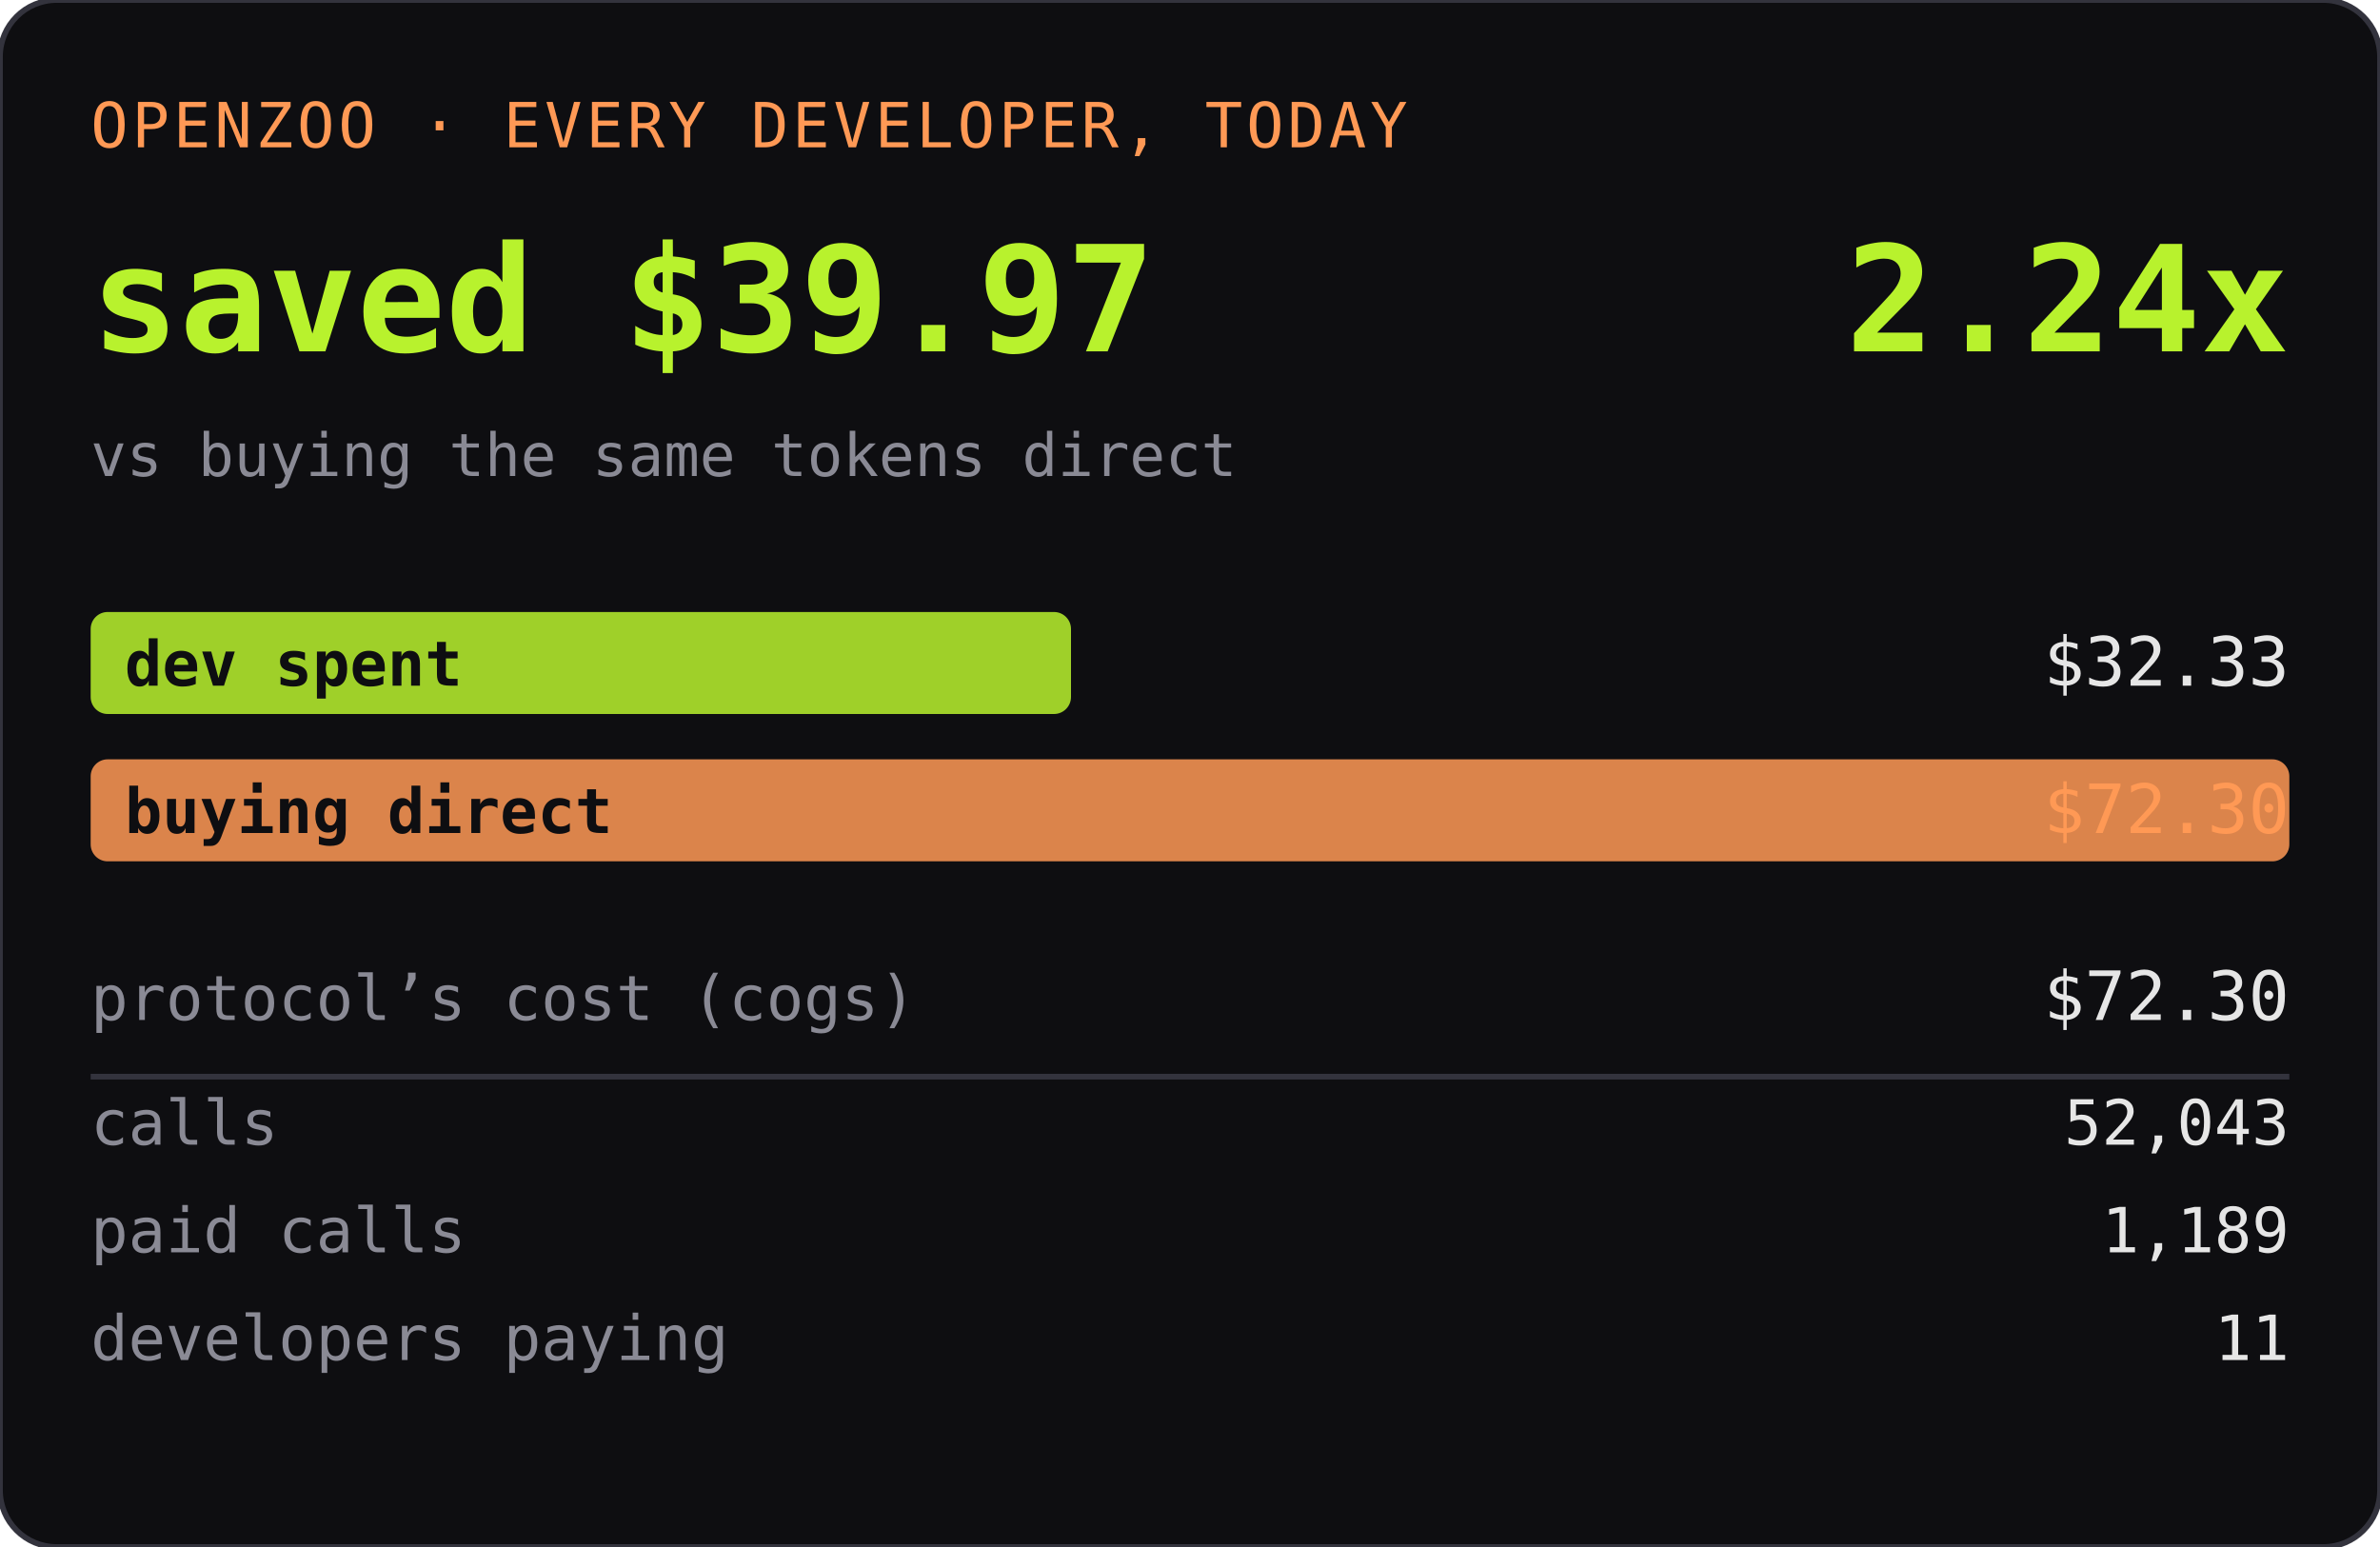
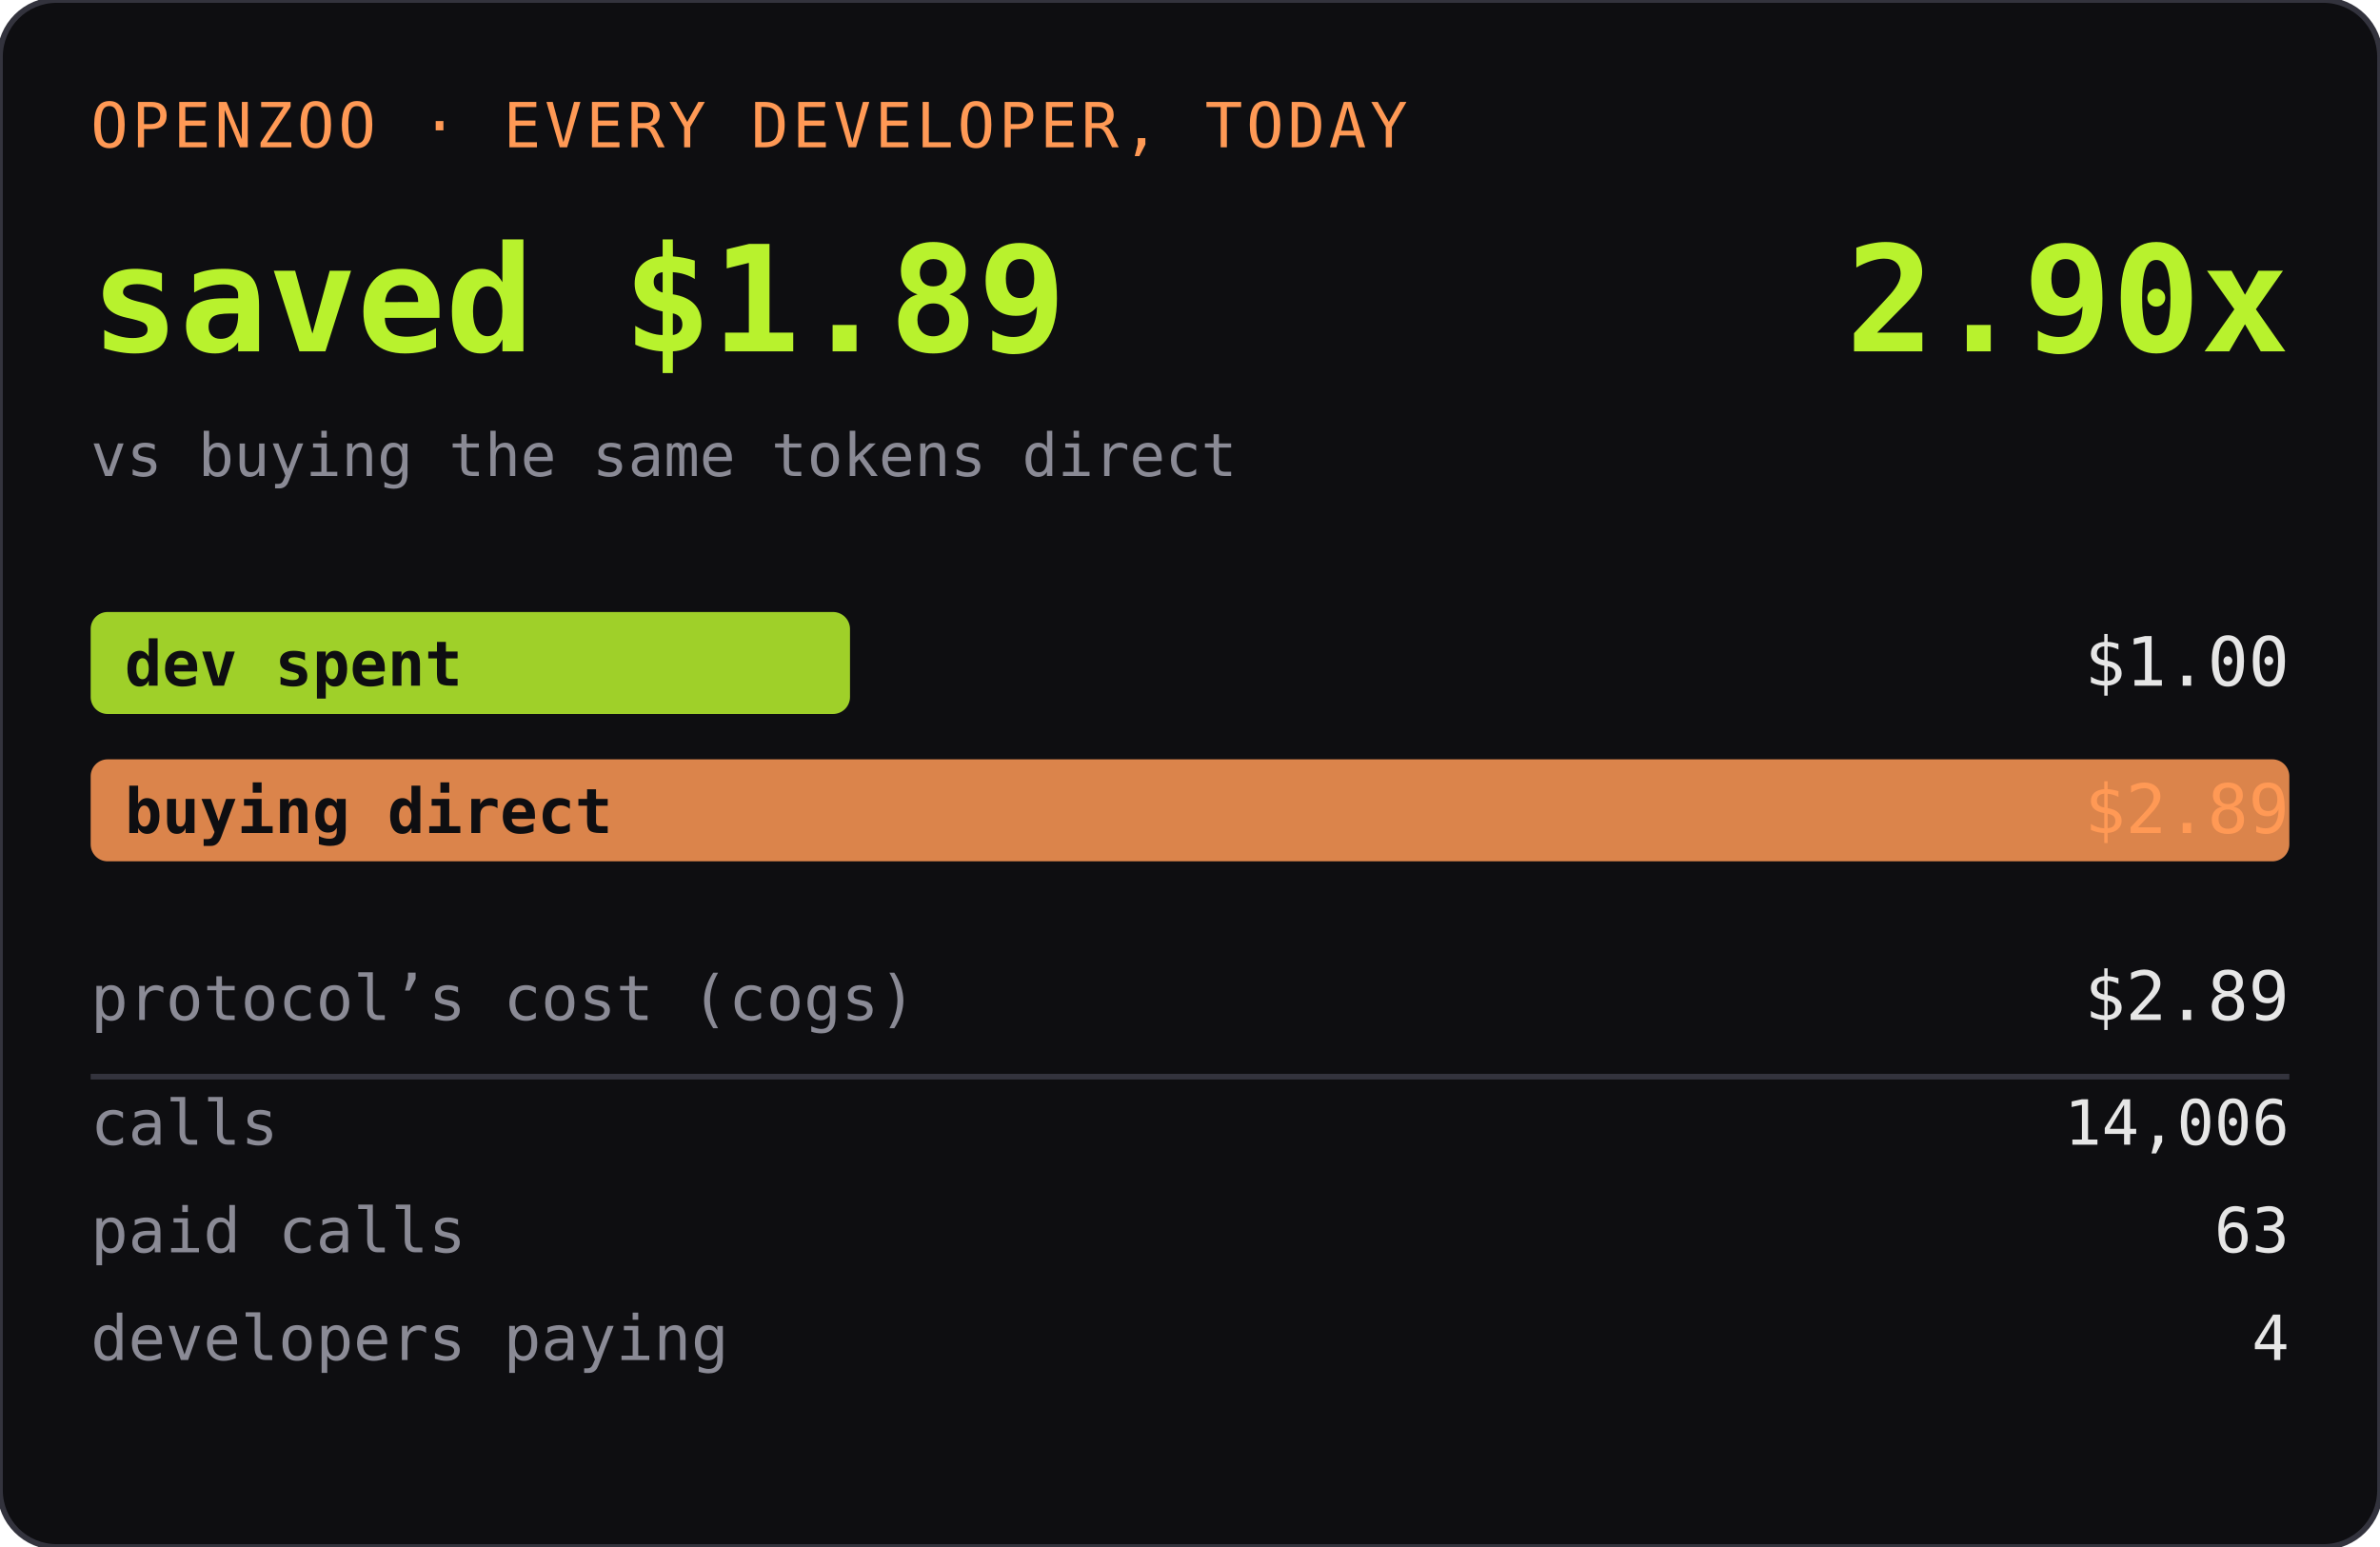
<svg xmlns="http://www.w3.org/2000/svg" width="420" height="273" role="img" aria-label="OPENZOO · EVERY DEVELOPER, TODAY">
  <rect width="420" height="273" rx="10" fill="#0e0e11" />
  <rect width="420" height="273" rx="10" fill="none" stroke="#33333d" />
  <text x="16" y="26" font-family="ui-monospace,SFMono-Regular,Menlo,monospace" font-size="11" fill="#ff9955" letter-spacing="0.06em">OPENZOO · EVERY DEVELOPER, TODAY</text>
-   <text x="16" y="62" font-family="ui-monospace,SFMono-Regular,Menlo,monospace" font-size="26" font-weight="600" fill="#b8f22d">saved $39.97</text>
-   <text x="404" y="62" text-anchor="end" font-family="ui-monospace,SFMono-Regular,Menlo,monospace" font-size="26" font-weight="600" fill="#b8f22d">2.24x</text>
+   <text x="16" y="62" font-family="ui-monospace,SFMono-Regular,Menlo,monospace" font-size="26" font-weight="600" fill="#b8f22d">saved $1.89</text>
+   <text x="404" y="62" text-anchor="end" font-family="ui-monospace,SFMono-Regular,Menlo,monospace" font-size="26" font-weight="600" fill="#b8f22d">2.90x</text>
  <text x="16" y="84" font-family="ui-monospace,SFMono-Regular,Menlo,monospace" font-size="10.5" fill="#8a8a95">vs buying the same tokens direct</text>
-   <rect x="16" y="108" width="173" height="18" rx="3" fill="#b8f22d" opacity="0.85" />
+   <rect x="16" y="108" width="134" height="18" rx="3" fill="#b8f22d" opacity="0.85" />
  <text x="22" y="121" font-family="ui-monospace,SFMono-Regular,Menlo,monospace" font-size="11" fill="#0e0e11" font-weight="600">dev spent</text>
-   <text x="404" y="121" text-anchor="end" font-family="ui-monospace,SFMono-Regular,Menlo,monospace" font-size="12" fill="#e6e6e6">$32.33</text>
+   <text x="404" y="121" text-anchor="end" font-family="ui-monospace,SFMono-Regular,Menlo,monospace" font-size="12" fill="#e6e6e6">$1.00</text>
  <rect x="16" y="134" width="388" height="18" rx="3" fill="#ff9955" opacity="0.85" />
  <text x="22" y="147" font-family="ui-monospace,SFMono-Regular,Menlo,monospace" font-size="11" fill="#0e0e11" font-weight="600">buying direct</text>
-   <text x="404" y="147" text-anchor="end" font-family="ui-monospace,SFMono-Regular,Menlo,monospace" font-size="12" fill="#ff9955">$72.30</text>
+   <text x="404" y="147" text-anchor="end" font-family="ui-monospace,SFMono-Regular,Menlo,monospace" font-size="12" fill="#ff9955">$2.89</text>
  <text x="16" y="180" font-family="ui-monospace,SFMono-Regular,Menlo,monospace" font-size="11" fill="#8a8a95">protocol’s cost (cogs)</text>
-   <text x="404" y="180" text-anchor="end" font-family="ui-monospace,SFMono-Regular,Menlo,monospace" font-size="12" fill="#e6e6e6">$72.30</text>
+   <text x="404" y="180" text-anchor="end" font-family="ui-monospace,SFMono-Regular,Menlo,monospace" font-size="12" fill="#e6e6e6">$2.89</text>
  <line x1="16" y1="190" x2="404" y2="190" stroke="#33333d" />
  <text x="16" y="202" font-family="ui-monospace,SFMono-Regular,Menlo,monospace" font-size="11" fill="#8a8a95">calls</text>
-   <text x="404" y="202" text-anchor="end" font-family="ui-monospace,SFMono-Regular,Menlo,monospace" font-size="11" fill="#e6e6e6">52,043</text>
+   <text x="404" y="202" text-anchor="end" font-family="ui-monospace,SFMono-Regular,Menlo,monospace" font-size="11" fill="#e6e6e6">14,006</text>
  <text x="16" y="221" font-family="ui-monospace,SFMono-Regular,Menlo,monospace" font-size="11" fill="#8a8a95">paid calls</text>
-   <text x="404" y="221" text-anchor="end" font-family="ui-monospace,SFMono-Regular,Menlo,monospace" font-size="11" fill="#e6e6e6">1,189</text>
+   <text x="404" y="221" text-anchor="end" font-family="ui-monospace,SFMono-Regular,Menlo,monospace" font-size="11" fill="#e6e6e6">63</text>
  <text x="16" y="240" font-family="ui-monospace,SFMono-Regular,Menlo,monospace" font-size="11" fill="#8a8a95">developers paying</text>
-   <text x="404" y="240" text-anchor="end" font-family="ui-monospace,SFMono-Regular,Menlo,monospace" font-size="11" fill="#e6e6e6">11</text>
+   <text x="404" y="240" text-anchor="end" font-family="ui-monospace,SFMono-Regular,Menlo,monospace" font-size="11" fill="#e6e6e6">4</text>
</svg>
